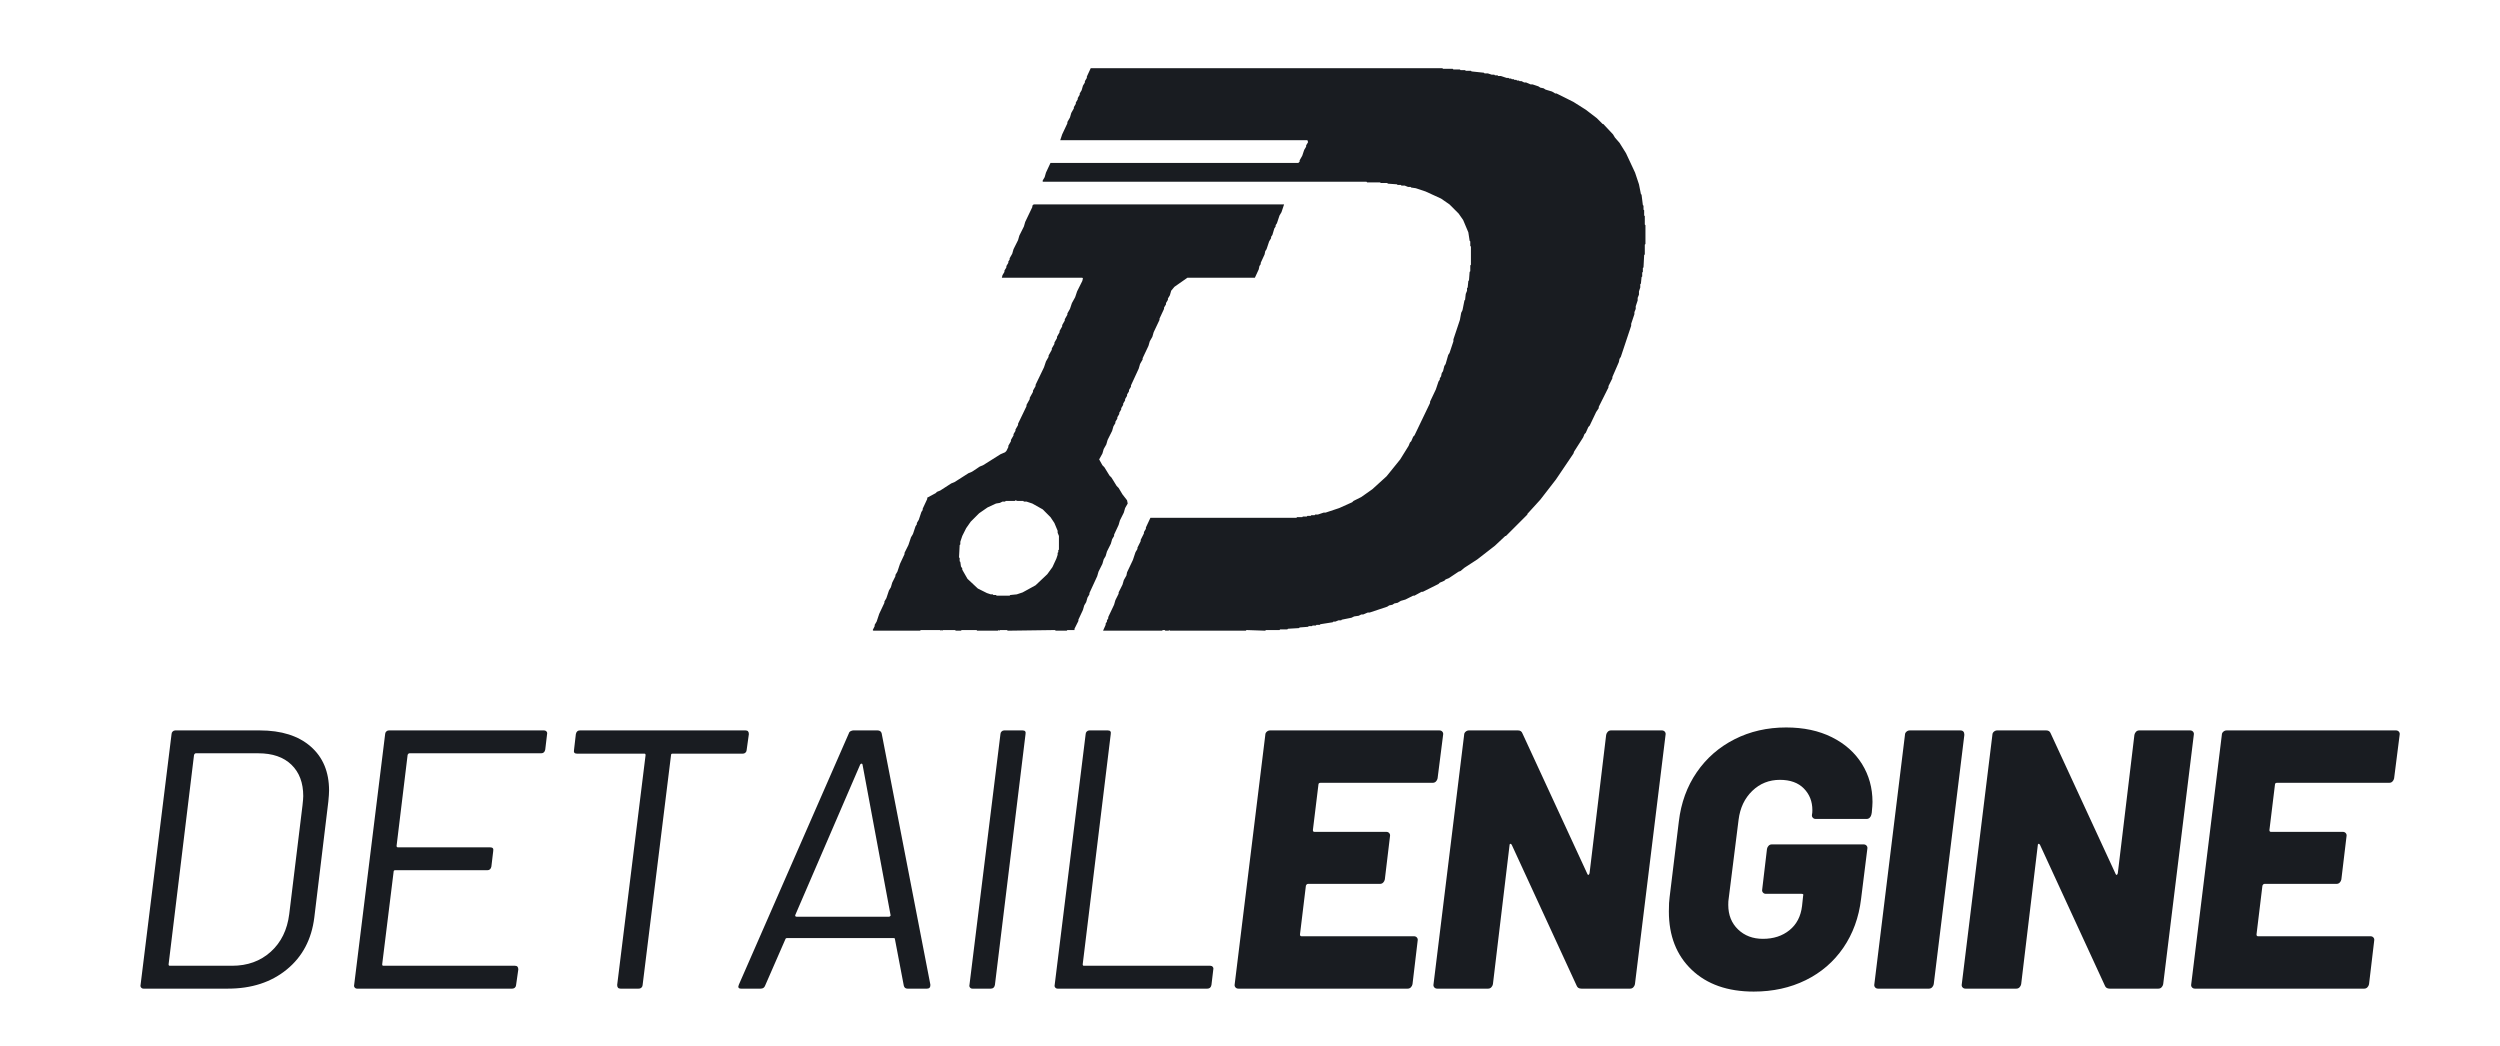
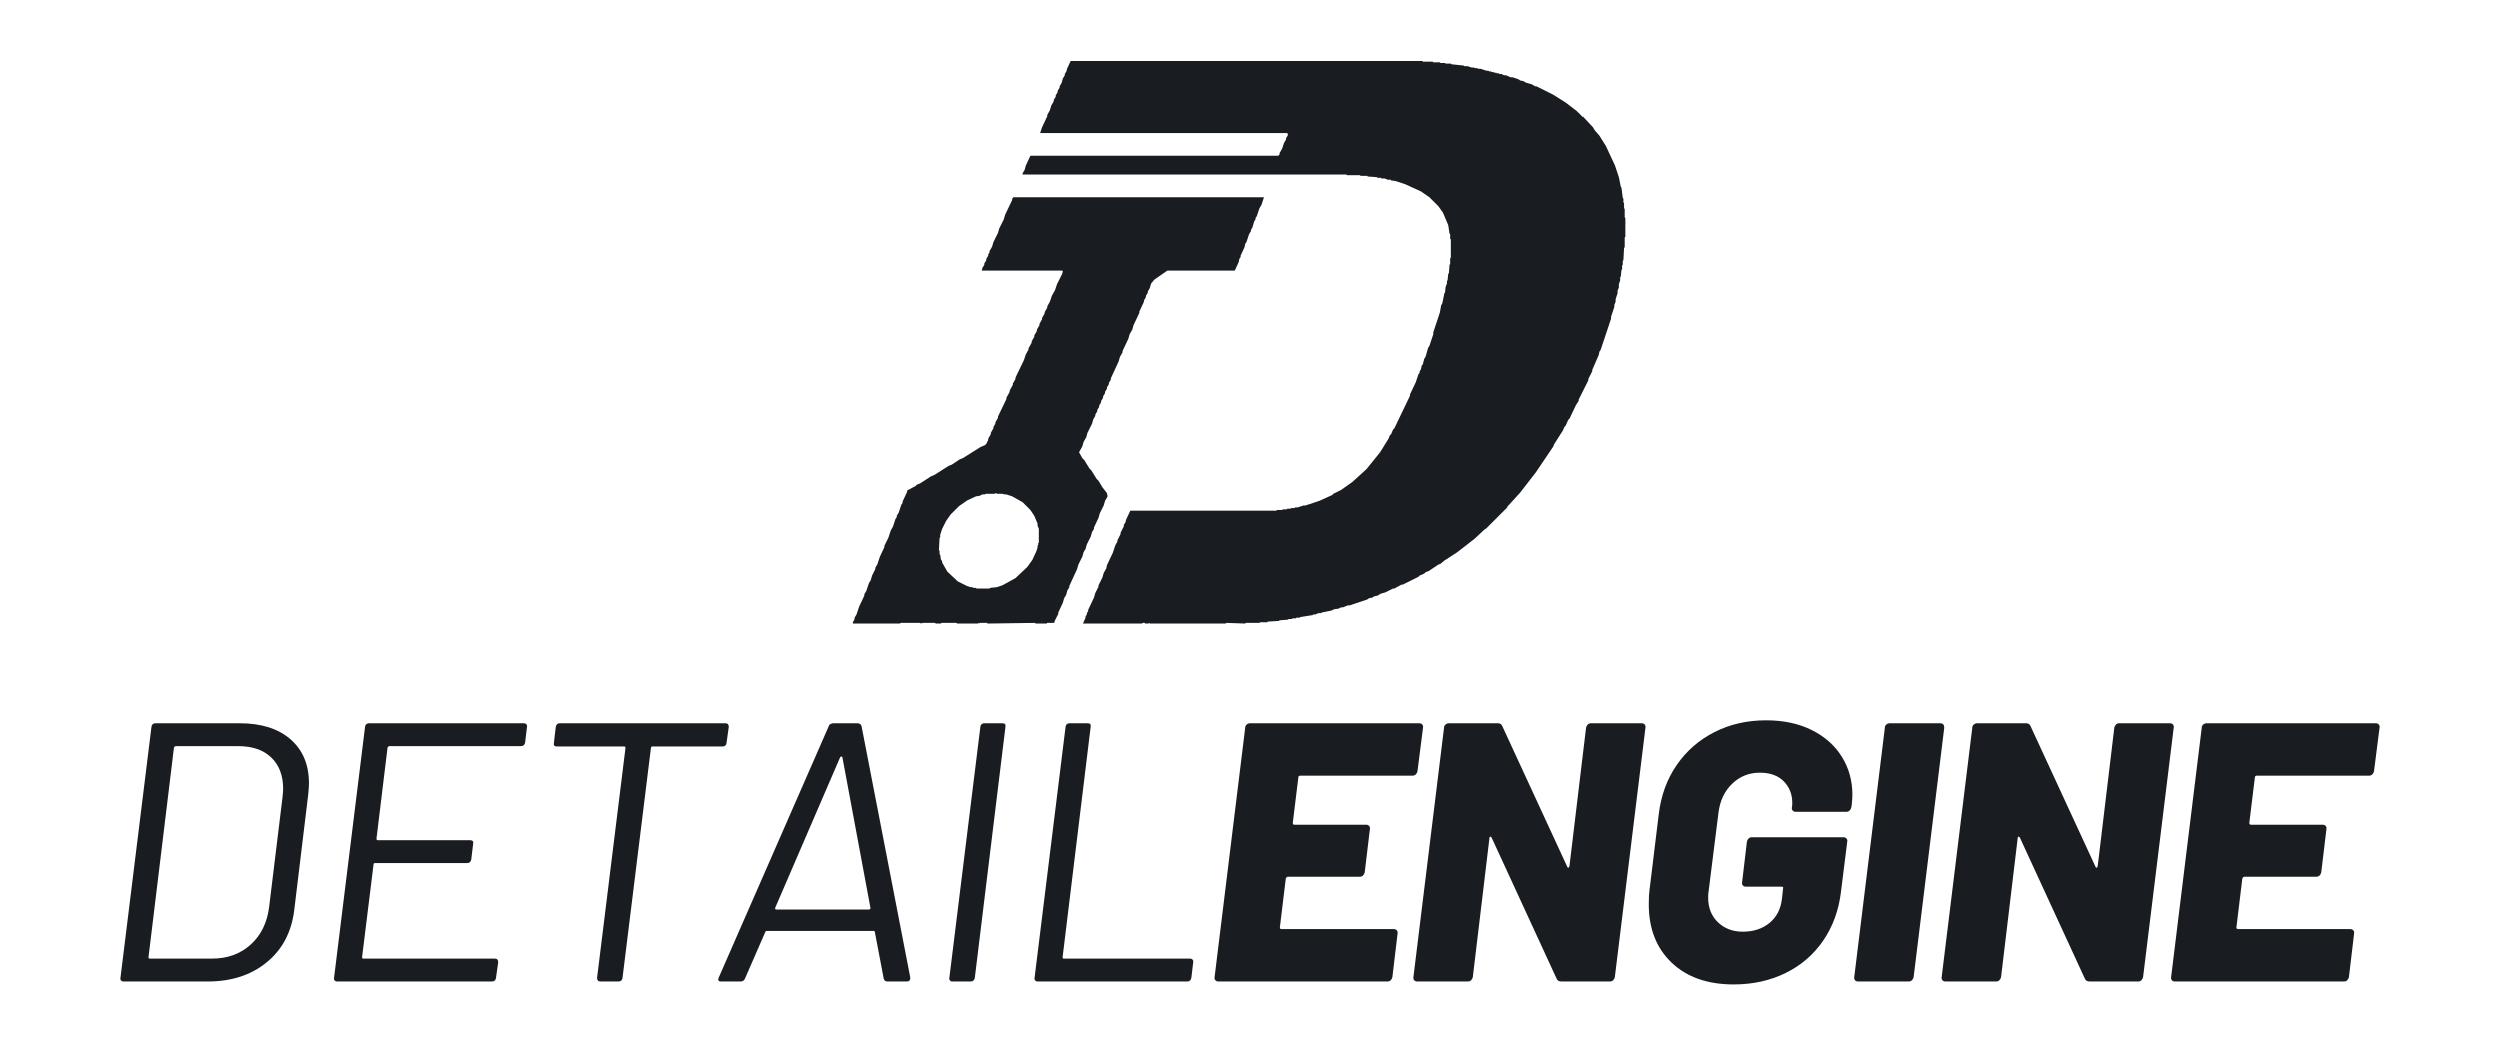
- <svg xmlns="http://www.w3.org/2000/svg" width="1100" height="460" viewBox="0 0 1100 460">
+ <svg xmlns="http://www.w3.org/2000/svg" width="1100" height="460" viewBox="8.843 3.149 1100 460">
  <g fill="#191C21" transform="translate(384 30) scale(0.2854744) translate(-24 -138)">
    <path fill-rule="evenodd" d="M270,809 L286,818 L298,830 L304,839 L309,851 L309,854 L311,859 L311,880 L310,881 L310,884 L309,885 L309,888 L307,894 L301,907 L293,918 L275,935 L255,946 L246,949 L236,950 L235,951 L215,951 L214,950 L210,950 L209,949 L206,949 L200,947 L186,940 L170,925 L162,911 L162,909 L160,906 L159,899 L158,898 L158,893 L157,892 L158,873 L159,872 L159,868 L162,859 L168,847 L175,837 L188,824 L201,815 L214,809 L220,808 L224,806 L228,806 L229,805 L243,805 L244,804 L247,805 L256,805 L257,806 L261,806Z M658,348 L272,348 L270,350 L270,352 L259,375 L257,382 L250,396 L248,403 L241,417 L239,424 L235,431 L235,433 L233,436 L233,438 L230,443 L230,445 L227,450 L227,452 L224,457 L223,461 L347,461 L348,462 L347,466 L339,482 L336,491 L331,500 L328,509 L324,516 L324,518 L320,525 L320,527 L316,534 L316,536 L312,543 L312,545 L308,552 L308,554 L304,561 L304,563 L300,570 L300,572 L295,581 L295,583 L291,590 L288,599 L275,626 L275,628 L271,635 L271,637 L266,646 L266,648 L261,657 L261,659 L248,686 L248,688 L244,695 L244,697 L241,702 L241,704 L237,711 L237,713 L233,720 L233,722 L230,728 L228,730 L221,733 L194,750 L189,752 L177,760 L172,762 L150,776 L145,778 L128,789 L123,791 L121,793 L108,800 L108,802 L101,817 L101,819 L99,822 L95,834 L92,839 L92,841 L90,844 L86,856 L83,861 L79,873 L73,885 L73,887 L66,902 L62,914 L59,919 L59,921 L54,931 L52,938 L49,943 L45,955 L42,960 L42,962 L34,979 L30,991 L27,996 L27,998 L24,1004 L25,1005 L97,1005 L98,1004 L128,1004 L129,1005 L130,1004 L131,1005 L132,1004 L151,1004 L152,1005 L160,1005 L161,1004 L184,1004 L185,1005 L217,1005 L218,1004 L219,1005 L220,1004 L231,1004 L232,1005 L305,1004 L306,1005 L323,1005 L324,1004 L335,1004 L335,1002 L341,990 L341,988 L348,973 L350,966 L353,961 L355,954 L358,949 L358,947 L370,921 L372,914 L378,902 L380,895 L383,890 L385,883 L391,871 L393,864 L396,859 L396,857 L403,842 L405,835 L411,823 L413,816 L417,809 L416,804 L409,795 L403,785 L400,782 L392,769 L389,766 L381,753 L378,750 L373,741 L378,732 L380,725 L384,718 L386,711 L393,697 L395,690 L398,685 L398,683 L401,678 L401,676 L404,671 L404,669 L407,664 L407,662 L410,657 L410,655 L413,650 L413,648 L416,643 L416,641 L419,636 L419,634 L422,629 L422,627 L434,601 L436,594 L440,587 L440,585 L449,566 L451,559 L455,552 L457,545 L466,526 L466,524 L473,509 L473,507 L476,502 L476,500 L479,495 L479,493 L482,488 L484,481 L489,475 L509,461 L613,461 L619,448 L620,443 L622,440 L622,438 L628,425 L629,420 L631,417 L635,405 L638,400 L638,398 L640,395 L643,385 L645,382 L645,380 L647,377 L651,365 L654,360Z M360,138 L354,151 L354,153 L351,158 L351,160 L348,165 L346,172 L343,177 L343,179 L340,184 L340,186 L337,191 L337,193 L334,198 L334,200 L330,207 L328,214 L324,221 L324,223 L316,240 L313,249 L694,249 L695,252 L692,257 L692,259 L689,264 L686,273 L682,280 L682,282 L680,284 L298,284 L291,299 L289,306 L286,311 L286,313 L785,313 L786,314 L806,314 L807,315 L817,315 L818,316 L832,317 L833,318 L838,318 L839,319 L844,319 L849,321 L853,321 L854,322 L861,323 L876,328 L900,339 L913,348 L927,362 L934,372 L942,391 L944,404 L945,405 L945,412 L946,413 L946,441 L945,442 L945,451 L944,452 L943,465 L942,466 L941,476 L940,477 L940,481 L938,486 L937,495 L936,496 L933,511 L931,515 L929,526 L919,556 L919,559 L913,577 L911,580 L907,594 L905,597 L903,605 L901,608 L900,613 L898,616 L898,618 L896,621 L892,633 L883,652 L883,654 L859,704 L857,706 L854,713 L852,715 L850,720 L837,741 L816,767 L794,787 L777,799 L765,805 L763,807 L743,816 L722,823 L719,823 L710,826 L706,826 L705,827 L700,827 L699,828 L694,828 L693,829 L687,829 L686,830 L678,830 L677,831 L452,831 L445,846 L445,848 L442,853 L442,855 L437,865 L437,867 L432,877 L432,879 L429,884 L425,896 L416,915 L415,920 L411,927 L409,934 L403,946 L403,948 L398,958 L396,965 L387,984 L387,986 L385,989 L385,991 L383,994 L383,996 L379,1005 L470,1005 L471,1004 L474,1004 L475,1005 L480,1005 L481,1004 L482,1005 L599,1005 L600,1004 L629,1005 L630,1004 L651,1004 L652,1003 L663,1003 L664,1002 L681,1001 L682,1000 L695,999 L696,998 L701,998 L702,997 L707,997 L708,996 L713,996 L714,995 L733,992 L734,991 L737,991 L742,989 L746,989 L747,988 L762,985 L766,983 L773,982 L777,980 L780,980 L787,977 L790,977 L817,968 L820,966 L825,965 L828,963 L833,962 L838,959 L845,957 L857,951 L859,951 L870,945 L872,945 L896,933 L898,931 L905,928 L907,926 L912,924 L927,914 L930,913 L936,908 L956,895 L983,874 L999,859 L1000,859 L1033,826 L1033,825 L1053,803 L1077,772 L1104,732 L1105,729 L1119,707 L1121,702 L1123,700 L1127,691 L1129,689 L1139,668 L1143,662 L1143,660 L1158,630 L1158,628 L1164,616 L1164,614 L1174,591 L1175,586 L1177,583 L1193,535 L1193,532 L1198,517 L1198,514 L1200,509 L1200,505 L1203,496 L1203,492 L1205,487 L1205,482 L1207,476 L1207,471 L1208,470 L1209,460 L1210,459 L1210,453 L1211,452 L1211,446 L1212,445 L1213,426 L1214,425 L1214,410 L1215,409 L1215,380 L1214,379 L1214,366 L1213,365 L1213,357 L1212,356 L1212,350 L1211,349 L1209,333 L1208,332 L1205,317 L1199,299 L1185,269 L1175,253 L1168,245 L1165,240 L1150,224 L1149,224 L1140,215 L1123,202 L1104,190 L1078,177 L1076,177 L1071,174 L1061,171 L1058,169 L1053,168 L1050,166 L1041,163 L1038,163 L1031,160 L1028,160 L1024,158 L1021,158 L1020,157 L1017,157 L1016,156 L1013,156 L1012,155 L1009,155 L1008,154 L1005,154 L1004,153 L1001,153 L992,150 L988,150 L987,149 L983,149 L982,148 L978,148 L972,146 L967,146 L966,145 L947,143 L946,142 L938,142 L937,141 L930,141 L929,140 L919,140 L918,139 L903,139 L902,138Z" />
  </g>
  <g fill="#191C21" transform="translate(50 435) scale(1.623113)">
    <path d="M7.3 -1.0 15.7 -69.0Q15.7 -69.4 16.0 -69.7Q16.3 -70.0 16.7 -70.0H39.6Q48.4 -70.0 53.4 -65.65Q58.4 -61.3 58.4 -53.7Q58.4 -52.7 58.2 -50.7L54.4 -19.3Q53.3 -10.4 46.95 -5.2Q40.6 0.0 31.0 0.0H8.1Q7.7 0.0 7.45 -0.3Q7.2 -0.6 7.3 -1.0ZM15.2 -6.2H32.1Q38.4 -6.2 42.6 -10.0Q46.8 -13.8 47.6 -20.2L51.2 -49.7Q51.4 -51.5 51.4 -52.2Q51.4 -57.6 48.2 -60.7Q45.0 -63.8 39.2 -63.8H22.3Q22.0 -63.8 21.8 -63.4L14.9 -6.6Q14.9 -6.2 15.2 -6.2Z M115.9 -63.8H80.2Q79.9 -63.8 79.7 -63.4L76.7 -38.7Q76.7 -38.3 77.1 -38.3H102.1Q103.1 -38.3 102.9 -37.3L102.4 -33.1Q102.2 -32.1 101.3 -32.1H76.3Q75.9 -32.1 75.9 -31.7L72.8 -6.6Q72.8 -6.2 73.1 -6.2H108.8Q109.7 -6.2 109.7 -5.2L109.1 -1.0Q109.1 -0.6 108.8 -0.3Q108.5 0.0 108.0 0.0H66.0Q65.6 0.0 65.35 -0.3Q65.1 -0.6 65.2 -1.0L73.6 -69.0Q73.6 -69.4 73.9 -69.7Q74.2 -70.0 74.6 -70.0H116.6Q117.1 -70.0 117.35 -69.7Q117.6 -69.4 117.5 -69.0L117.0 -64.8Q116.8 -63.8 115.9 -63.8Z M172.2 -69.0 171.6 -64.7Q171.6 -64.3 171.3 -64.0Q171.0 -63.7 170.5 -63.7H151.5Q151.1 -63.7 151.1 -63.3L143.4 -1.0Q143.4 -0.6 143.1 -0.3Q142.8 0.0 142.3 0.0H137.4Q136.5 0.0 136.5 -1.0L144.2 -63.3Q144.2 -63.7 143.9 -63.7H125.6Q124.6 -63.7 124.8 -64.7L125.3 -69.0Q125.5 -70.0 126.4 -70.0H171.3Q172.2 -70.0 172.2 -69.0Z M214.2 -0.8 211.8 -13.4Q211.8 -13.7 211.5 -13.7H182.5Q182.2 -13.7 182.1 -13.4L176.6 -0.8Q176.3 0.0 175.4 0.0H170.1Q169.0 0.0 169.5 -1.1L199.3 -69.2Q199.4 -69.6 199.8 -69.8Q200.2 -70.0 200.5 -70.0H207.1Q207.5 -70.0 207.8 -69.8Q208.1 -69.6 208.2 -69.2L221.4 -1.1V-0.9Q221.4 0.0 220.5 0.0H215.2Q214.4 0.0 214.2 -0.8ZM185.1 -19.5H210.2Q210.4 -19.5 210.55 -19.7Q210.7 -19.9 210.6 -20.0L203.0 -60.8Q202.9 -61.0 202.75 -61.0Q202.6 -61.0 202.4 -60.8L184.8 -20.0Q184.7 -19.8 184.8 -19.65Q184.9 -19.5 185.1 -19.5Z M232 -1.0 240.4 -69.0Q240.4 -69.4 240.7 -69.7Q241 -70.0 241.4 -70.0H246.4Q247.4 -70.0 247.2 -69.0L238.9 -1.0Q238.7 0.0 237.8 0.0H232.8Q232.4 0.0 232.15 -0.3Q231.9 -0.6 232 -1.0Z M255.1 -1.0 263.5 -69.0Q263.5 -69.4 263.8 -69.7Q264.1 -70.0 264.5 -70.0H269.5Q270.5 -70.0 270.3 -69.0L262.7 -6.6Q262.7 -6.2 263.0 -6.2H297.3Q297.7 -6.2 297.95 -5.9Q298.2 -5.6 298.1 -5.2L297.6 -1.0Q297.4 0.0 296.5 0.0H255.9Q255.5 0.0 255.25 -0.3Q255.0 -0.6 255.1 -1.0Z" />
    <g transform="translate(300.9 0)">
      <path d="M56.7 -55.8H26.3Q25.7 -55.8 25.7 -55.3L24.2 -43.0Q24.2 -42.5 24.6 -42.5H44.1Q44.6 -42.5 44.9 -42.15Q45.2 -41.8 45.1 -41.3L43.7 -29.6Q43.6 -29.1 43.25 -28.75Q42.9 -28.4 42.4 -28.4H22.9Q22.5 -28.4 22.3 -27.9L20.7 -14.7Q20.7 -14.2 21.1 -14.2H51.6Q52.1 -14.2 52.4 -13.85Q52.7 -13.5 52.6 -13.0L51.2 -1.2Q51.1 -0.7 50.75 -0.35Q50.4 0.0 49.9 0.0H4.0Q3.5 0.0 3.2 -0.35Q2.9 -0.7 3.0 -1.2L11.3 -68.8Q11.3 -69.3 11.7 -69.65Q12.1 -70.0 12.6 -70.0H58.5Q59.0 -70.0 59.3 -69.65Q59.6 -69.3 59.5 -68.8L58.0 -57.0Q57.9 -56.5 57.55 -56.15Q57.2 -55.8 56.7 -55.8Z M105.0 -70.0H118.8Q119.3 -70.0 119.6 -69.65Q119.9 -69.3 119.8 -68.8L111.5 -1.2Q111.4 -0.7 111.05 -0.35Q110.7 0.0 110.2 0.0H97.0Q96.0 0.0 95.7 -0.8L78.1 -39.0Q77.9 -39.3 77.7 -39.25Q77.5 -39.2 77.5 -38.8L73.0 -1.2Q72.9 -0.7 72.55 -0.35Q72.2 0.0 71.7 0.0H57.9Q57.4 0.0 57.1 -0.35Q56.8 -0.7 56.9 -1.2L65.2 -68.8Q65.2 -69.3 65.6 -69.65Q66.0 -70.0 66.5 -70.0H79.8Q80.7 -70.0 81.0 -69.2L98.6 -31.1Q98.7 -30.8 98.9 -30.85Q99.1 -30.9 99.2 -31.3L103.7 -68.8Q103.8 -69.3 104.15 -69.65Q104.5 -70.0 105.0 -70.0Z M120.7 -20.9Q120.7 -23.5 120.9 -24.8L123.4 -45.3Q124.3 -52.9 128.25 -58.65Q132.2 -64.4 138.5 -67.6Q144.8 -70.8 152.5 -70.8Q159.6 -70.8 164.9 -68.15Q170.2 -65.5 173.05 -60.9Q175.9 -56.3 175.9 -50.6Q175.9 -49.7 175.7 -47.7L175.6 -47.2Q175.5 -46.7 175.15 -46.35Q174.8 -46.0 174.3 -46.0H160.5Q160.0 -46.0 159.7 -46.35Q159.4 -46.7 159.5 -47.2Q159.6 -47.6 159.6 -48.4Q159.6 -51.9 157.3 -54.25Q155.0 -56.6 150.8 -56.6Q146.4 -56.6 143.3 -53.6Q140.2 -50.6 139.6 -45.8L136.9 -24.3Q136.8 -23.8 136.8 -22.7Q136.8 -18.6 139.45 -16.05Q142.1 -13.5 146.2 -13.5Q150.5 -13.5 153.4 -15.85Q156.3 -18.2 156.8 -22.4L157.1 -25.2Q157.3 -25.7 156.7 -25.7H147.0Q146.5 -25.7 146.2 -26.05Q145.9 -26.4 146.0 -26.9L147.3 -37.9Q147.4 -38.4 147.75 -38.75Q148.1 -39.1 148.6 -39.1H173.5Q174.0 -39.1 174.3 -38.75Q174.6 -38.4 174.5 -37.9L172.8 -24.3Q171.9 -16.8 168.0 -11.1Q164.1 -5.4 157.8 -2.3Q151.5 0.8 143.7 0.8Q133.1 0.8 126.9 -5.1Q120.7 -11.0 120.7 -20.9Z M176.4 -1.2 184.7 -68.8Q184.7 -69.3 185.1 -69.65Q185.5 -70.0 186.0 -70.0H199.7Q200.8 -70.0 200.8 -68.8L192.5 -1.2Q192.4 -0.7 192.05 -0.35Q191.7 0.0 191.2 0.0H177.4Q176.9 0.0 176.6 -0.35Q176.3 -0.7 176.4 -1.2Z M248.2 -70.0H262.0Q262.5 -70.0 262.8 -69.65Q263.1 -69.3 263.0 -68.8L254.7 -1.2Q254.6 -0.7 254.25 -0.35Q253.9 0.0 253.4 0.0H240.2Q239.2 0.0 238.9 -0.8L221.3 -39.0Q221.1 -39.3 220.9 -39.25Q220.7 -39.2 220.7 -38.8L216.2 -1.2Q216.1 -0.7 215.75 -0.35Q215.4 0.0 214.9 0.0H201.1Q200.6 0.0 200.3 -0.35Q200 -0.7 200.1 -1.2L208.4 -68.8Q208.4 -69.3 208.8 -69.65Q209.2 -70.0 209.7 -70.0H223Q223.9 -70.0 224.2 -69.2L241.8 -31.1Q241.9 -30.8 242.1 -30.85Q242.3 -30.9 242.4 -31.3L246.9 -68.8Q247 -69.3 247.35 -69.65Q247.7 -70.0 248.2 -70.0Z M316.0 -55.8H285.6Q285.0 -55.8 285.0 -55.3L283.5 -43.0Q283.5 -42.5 283.9 -42.5H303.4Q303.9 -42.5 304.2 -42.15Q304.5 -41.8 304.4 -41.3L303.0 -29.6Q302.9 -29.1 302.55 -28.75Q302.2 -28.4 301.7 -28.4H282.2Q281.8 -28.4 281.6 -27.9L280.0 -14.7Q280.0 -14.2 280.4 -14.2H310.9Q311.4 -14.2 311.7 -13.85Q312.0 -13.5 311.9 -13.0L310.5 -1.2Q310.4 -0.7 310.05 -0.35Q309.7 0.0 309.2 0.0H263.3Q262.8 0.0 262.5 -0.35Q262.2 -0.7 262.3 -1.2L270.6 -68.8Q270.6 -69.3 271.0 -69.65Q271.4 -70.0 271.9 -70.0H317.8Q318.3 -70.0 318.6 -69.65Q318.9 -69.3 318.8 -68.8L317.3 -57.0Q317.2 -56.5 316.85 -56.15Q316.5 -55.8 316.0 -55.8Z" />
    </g>
  </g>
</svg>
